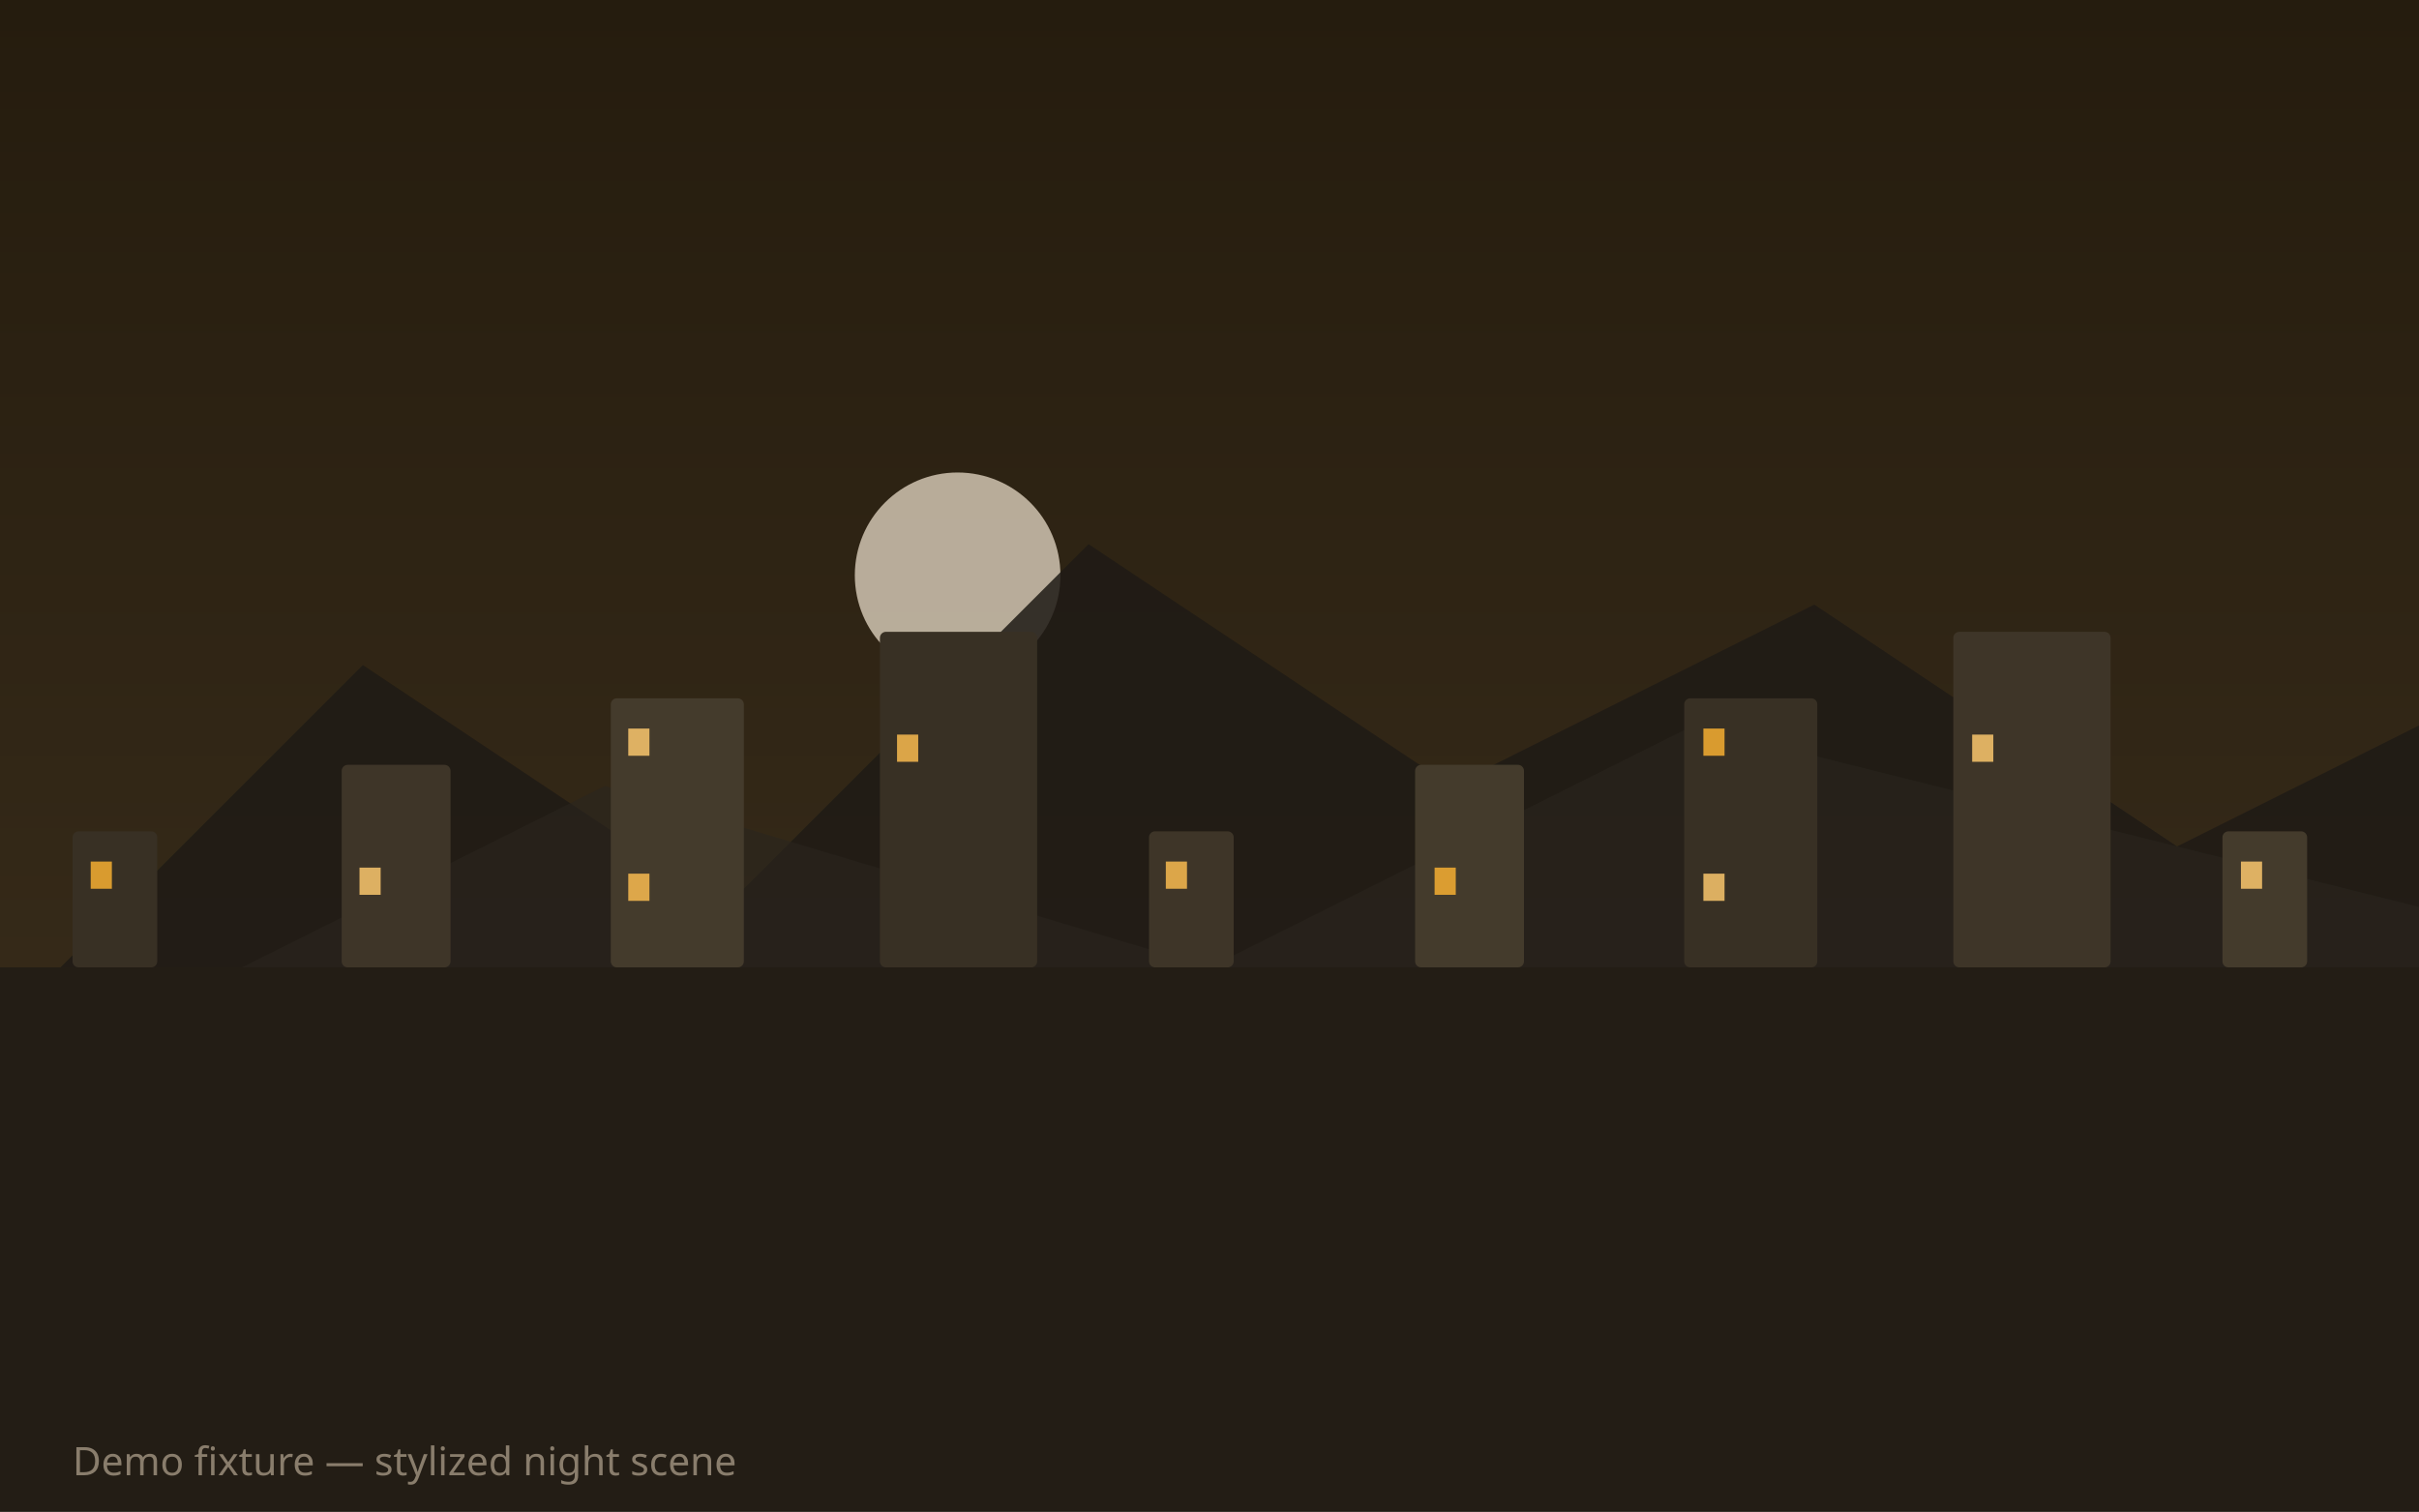
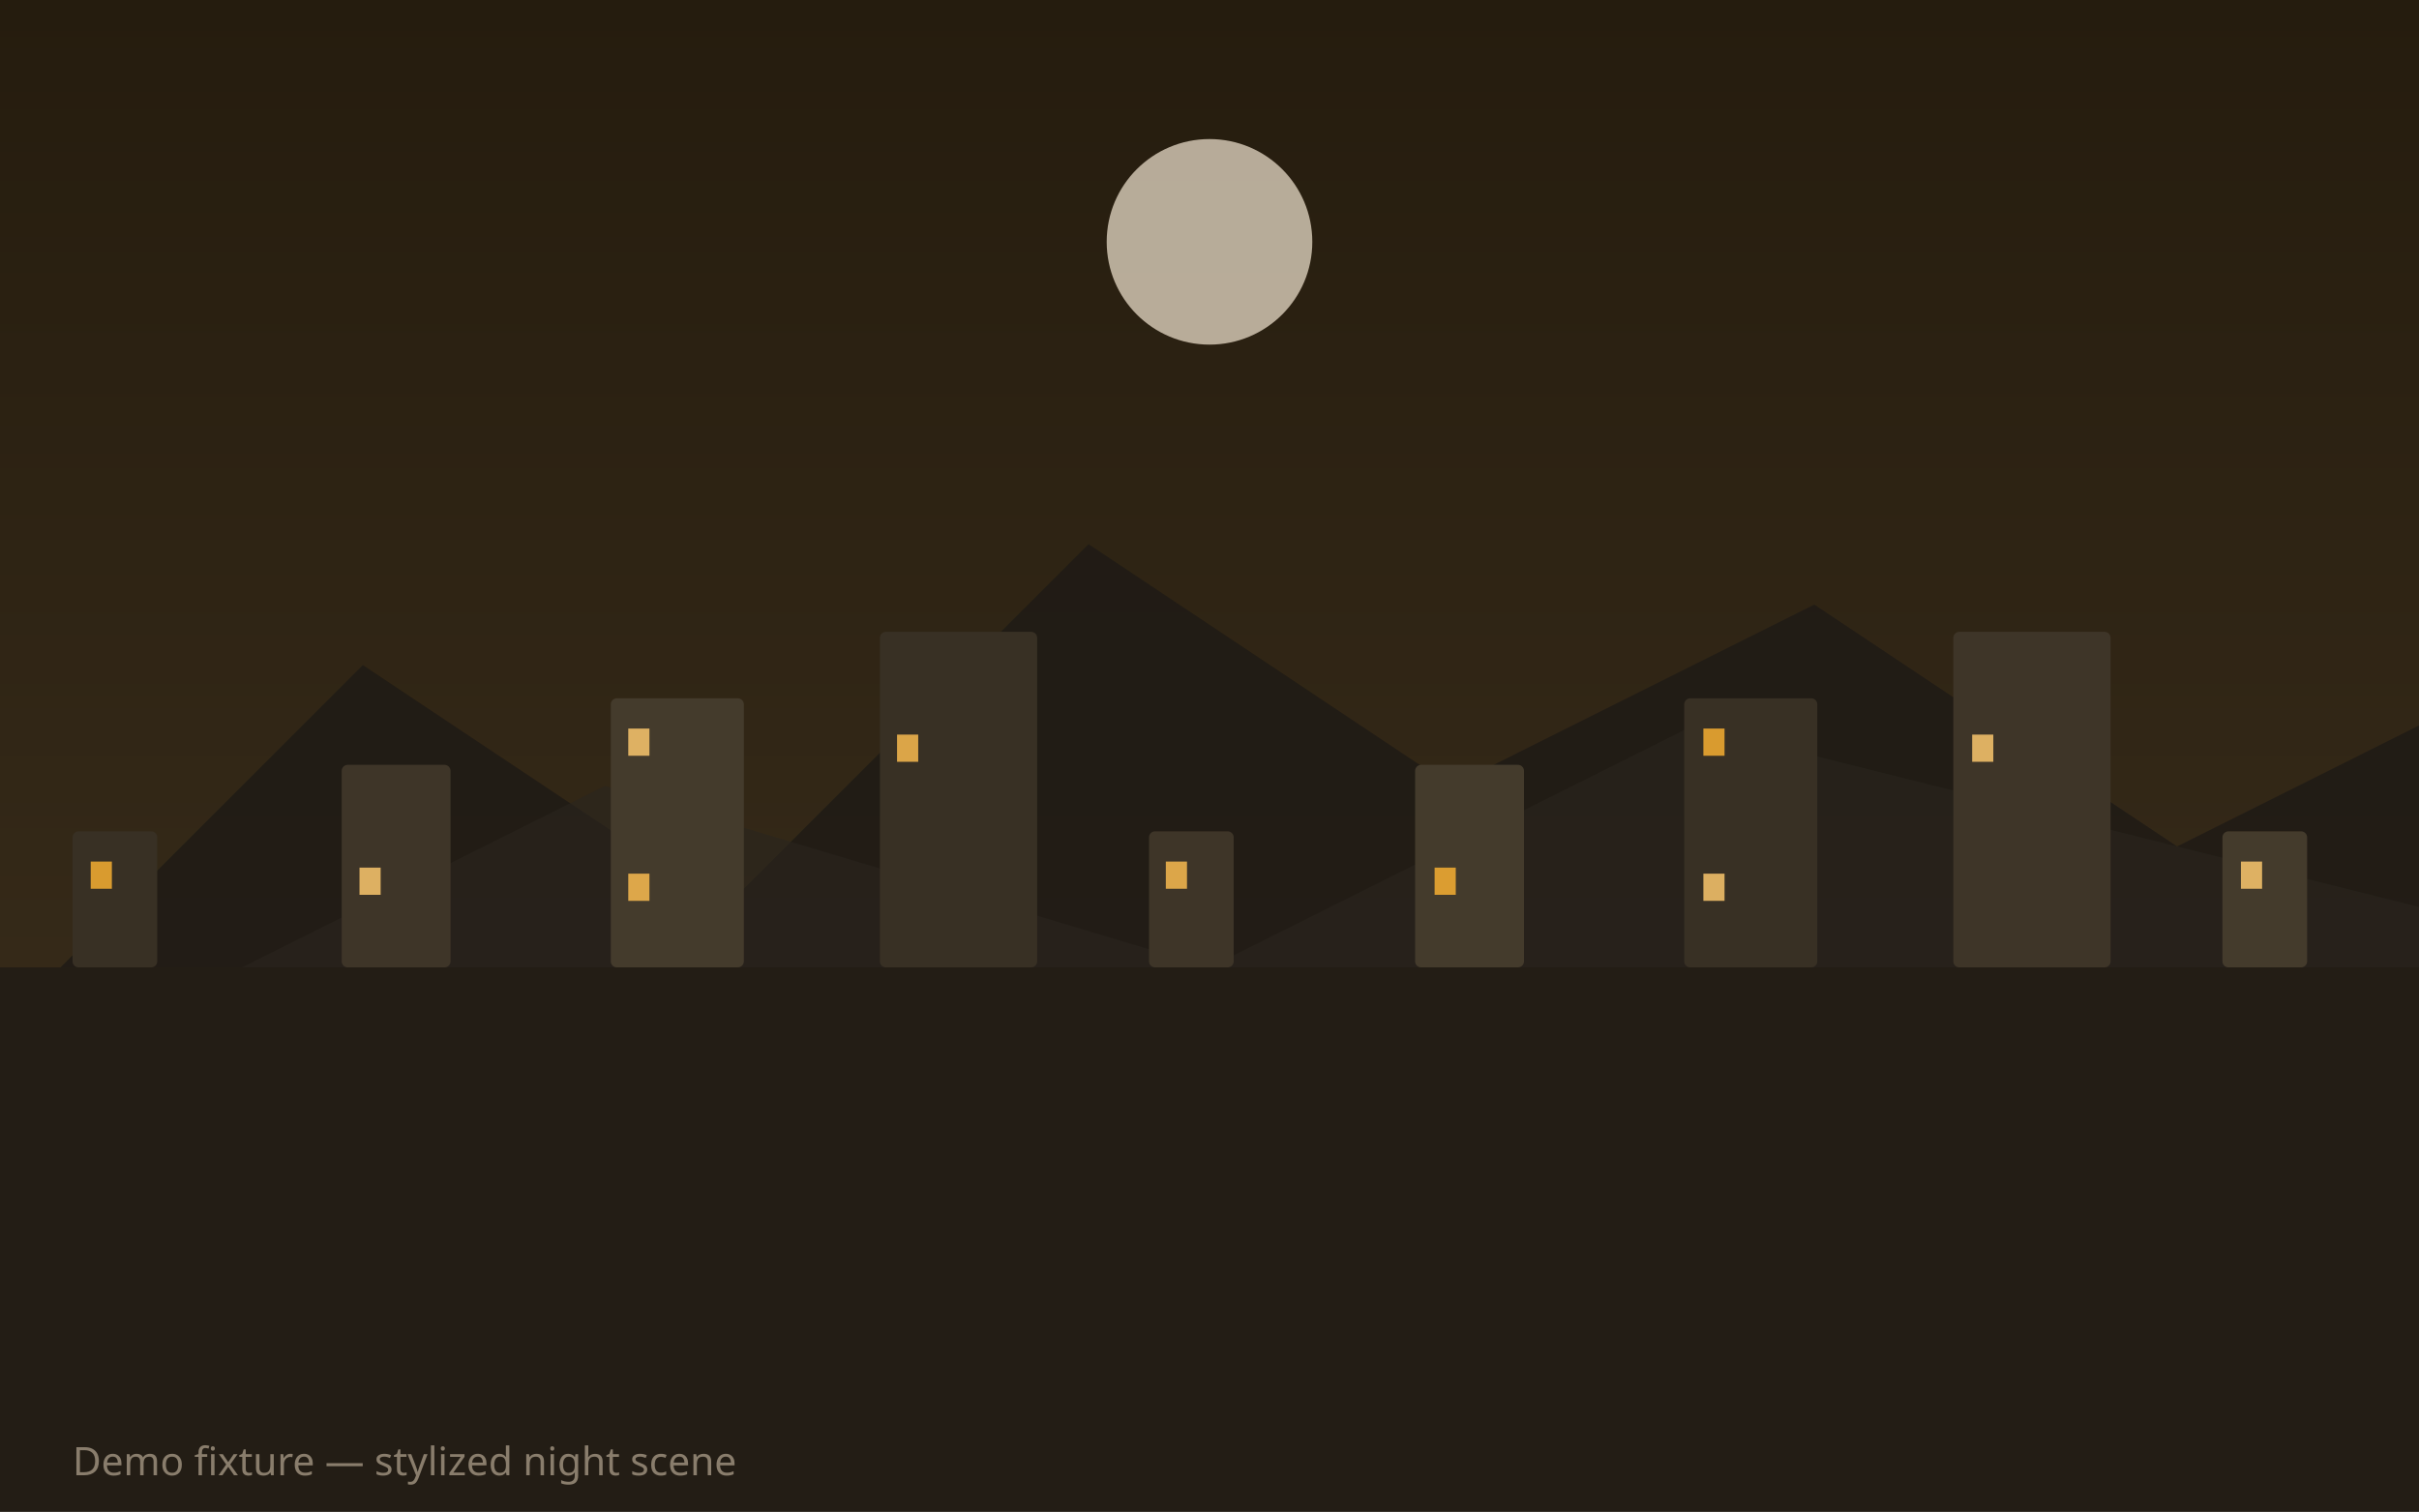
<svg xmlns="http://www.w3.org/2000/svg" width="800" height="500" viewBox="0 0 800 500" role="img" aria-label="Demo night scene">
  <defs>
    <linearGradient id="sky-aad-25" x1="0" y1="0" x2="0" y2="1">
      <stop offset="0%" stop-color="hsl(36, 45%, 10%)" />
      <stop offset="100%" stop-color="hsl(36, 35%, 18%)" />
    </linearGradient>
  </defs>
  <rect width="800" height="500" fill="url(#sky-aad-25)" />
-   <circle cx="316.7" cy="190.3" r="34" fill="hsl(36, 28%, 78%)" opacity="0.82" />
+   <circle cx="400.0" cy="80.0" r="34" fill="hsl(36, 28%, 78%)" opacity="0.82" />
  <path d="M0 340 L120 220 L240 300 L360 180 L480 260 L600 200 L720 280 L800 240 L800 500 L0 500 Z" fill="hsl(36, 18%, 10%)" opacity="0.85" />
  <path d="M0 360 L200 260 L400 320 L560 240 L800 300 L800 500 L0 500 Z" fill="hsl(36, 15%, 14%)" opacity="0.6" />
  <rect y="320" width="800" height="180" fill="hsl(36, 25%, 11%)" />
  <rect x="24" y="275" width="28" height="45" fill="hsl(36, 22%, 18%)" rx="2" />
  <rect x="30" y="285" width="7" height="9" fill="hsl(38, 92%, 58%)" opacity="0.85" />
  <rect x="113" y="253" width="36" height="67" fill="hsl(36, 22%, 20%)" rx="2" />
  <rect x="118.889" y="287" width="7" height="9" fill="hsl(38, 92%, 70%)" opacity="0.85" />
  <rect x="202" y="231" width="44" height="89" fill="hsl(36, 22%, 22%)" rx="2" />
  <rect x="207.778" y="241" width="7" height="9" fill="hsl(38, 92%, 70%)" opacity="0.85" />
  <rect x="207.778" y="289" width="7" height="9" fill="hsl(38, 92%, 64%)" opacity="0.85" />
  <rect x="291" y="209" width="52" height="111" fill="hsl(36, 22%, 18%)" rx="2" />
  <rect x="296.667" y="243" width="7" height="9" fill="hsl(38, 92%, 64%)" opacity="0.85" />
  <rect x="380" y="275" width="28" height="45" fill="hsl(36, 22%, 20%)" rx="2" />
  <rect x="385.556" y="285" width="7" height="9" fill="hsl(38, 92%, 64%)" opacity="0.85" />
  <rect x="468" y="253" width="36" height="67" fill="hsl(36, 22%, 22%)" rx="2" />
  <rect x="474.444" y="287" width="7" height="9" fill="hsl(38, 92%, 58%)" opacity="0.85" />
  <rect x="557" y="231" width="44" height="89" fill="hsl(36, 22%, 18%)" rx="2" />
  <rect x="563.333" y="241" width="7" height="9" fill="hsl(38, 92%, 58%)" opacity="0.85" />
  <rect x="563.333" y="289" width="7" height="9" fill="hsl(38, 92%, 70%)" opacity="0.85" />
  <rect x="646" y="209" width="52" height="111" fill="hsl(36, 22%, 20%)" rx="2" />
  <rect x="652.222" y="243" width="7" height="9" fill="hsl(38, 92%, 70%)" opacity="0.85" />
  <rect x="735" y="275" width="28" height="45" fill="hsl(36, 22%, 22%)" rx="2" />
  <rect x="741.111" y="285" width="7" height="9" fill="hsl(38, 92%, 70%)" opacity="0.85" />
  <text x="24" y="488" fill="hsl(36, 12%, 48%)" font-family="system-ui,sans-serif" font-size="13">Demo fixture — stylized night scene</text>
</svg>
